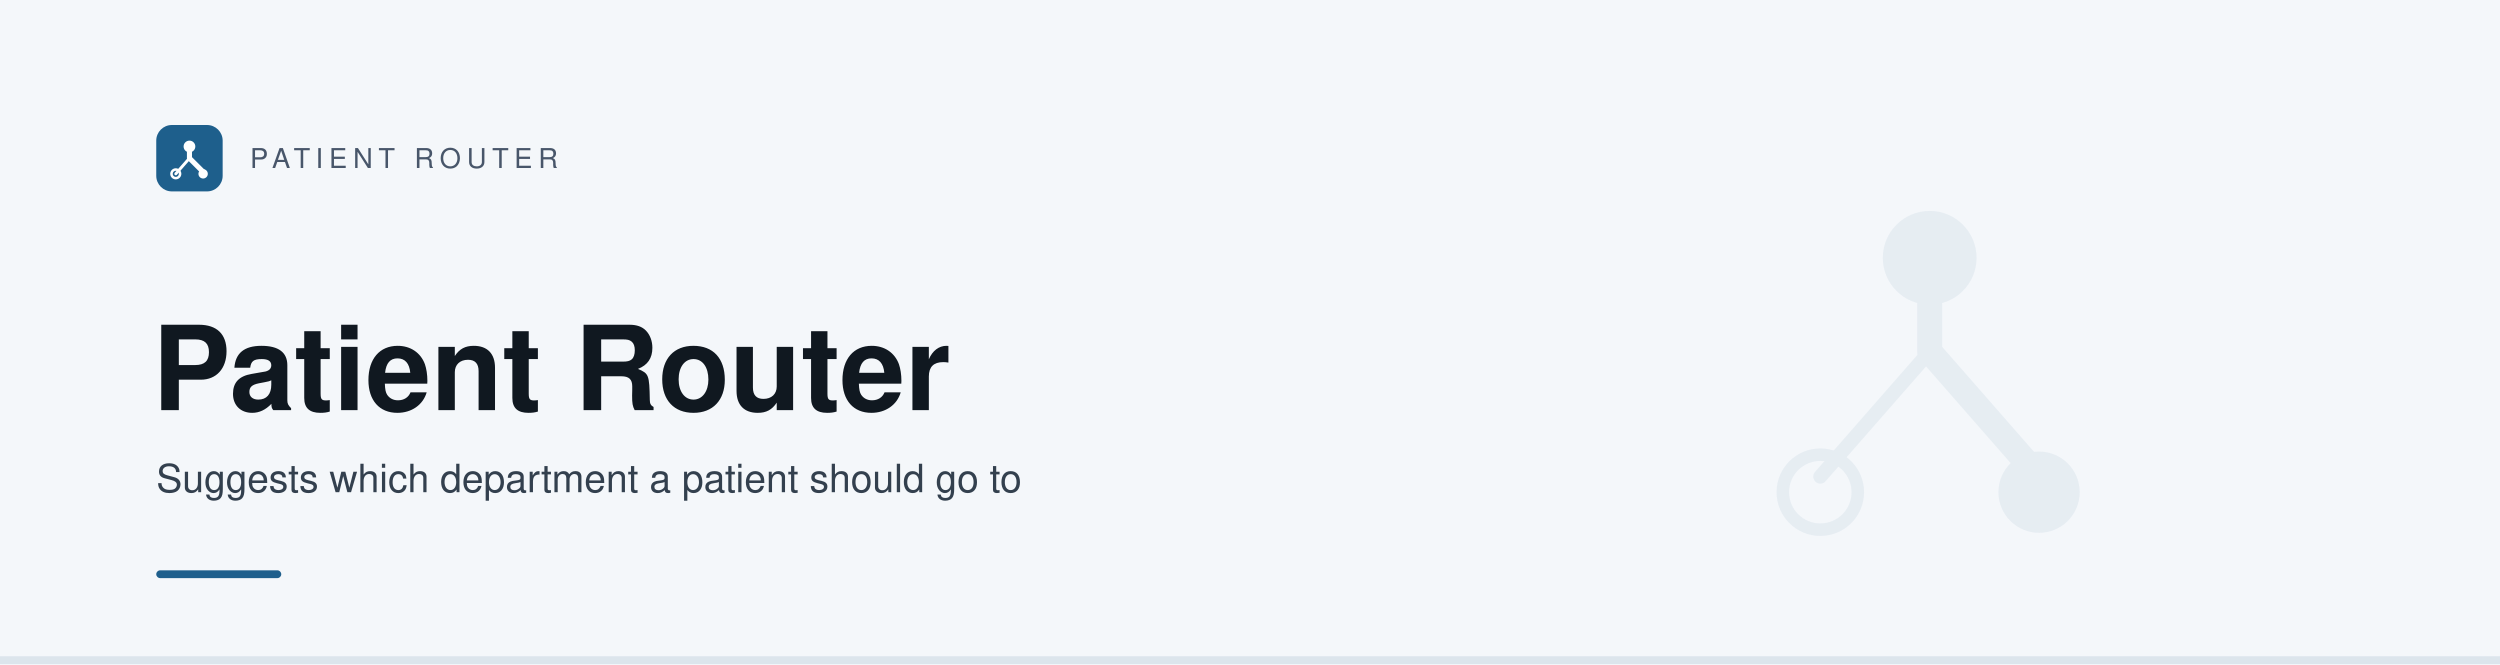
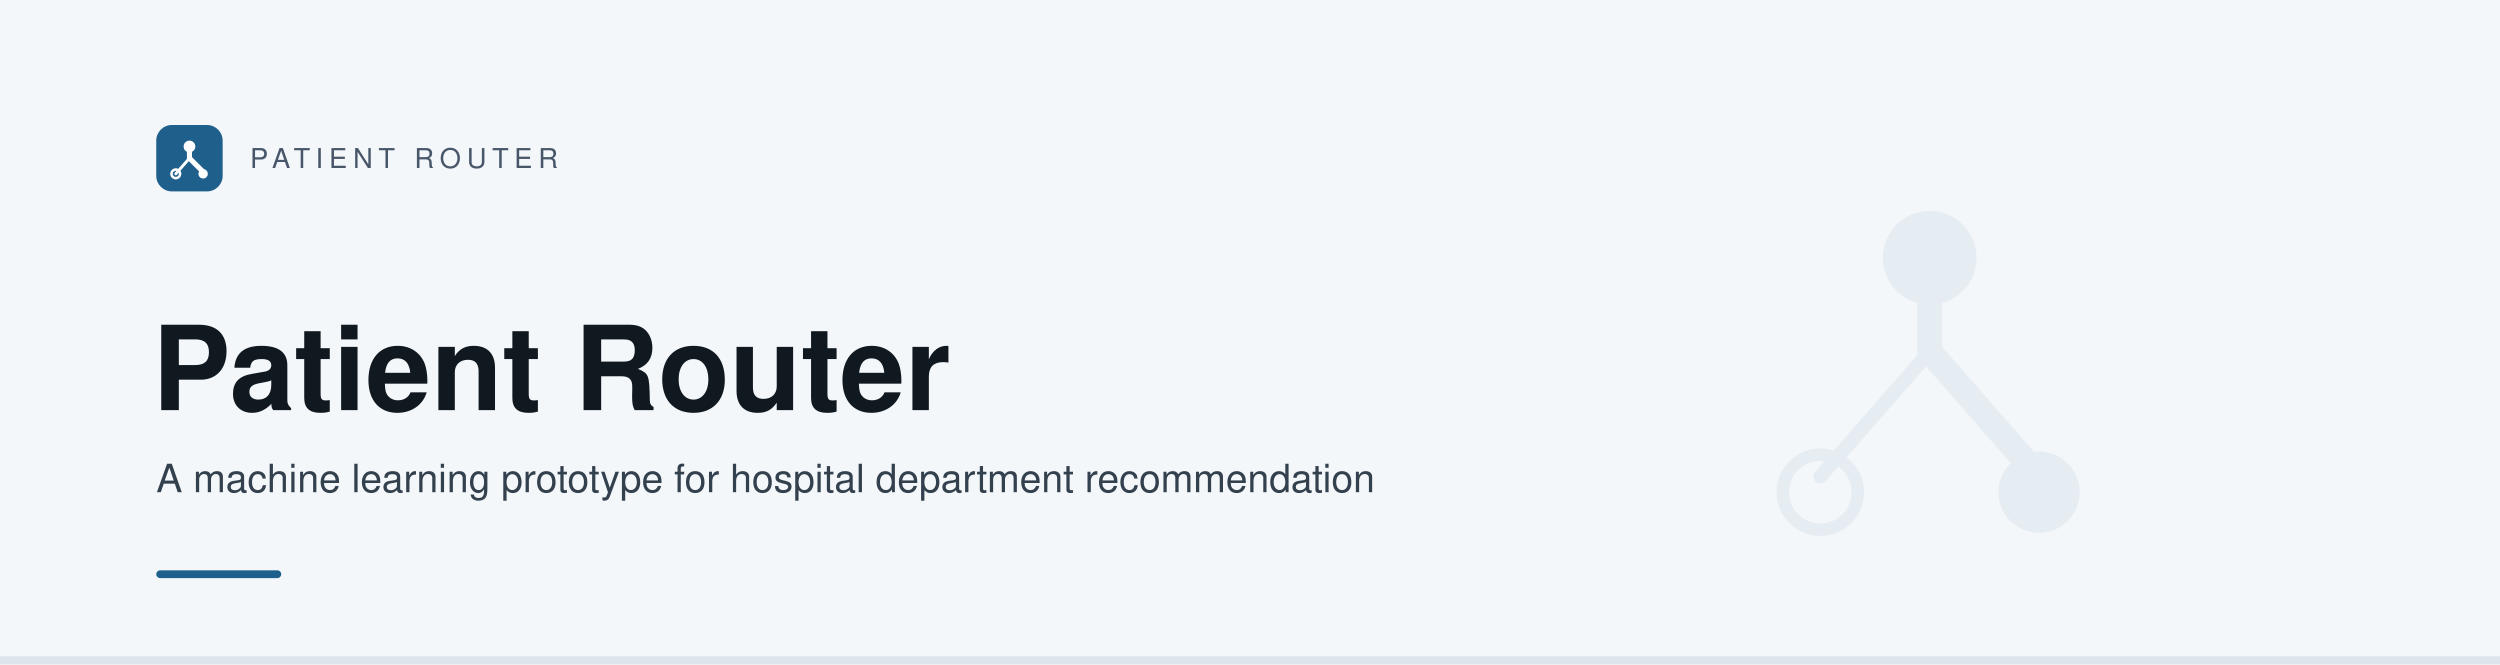
<svg xmlns="http://www.w3.org/2000/svg" viewBox="0 0 1280 340">
-   <rect width="1280" height="640" fill="#F4F7FA" />
+   <rect width="1280" height="340" fill="#F4F7FA" />
  <g transform="translate(860,60) scale(8)" opacity="0.07">
    <circle cx="16" cy="9" r="3" fill="#1E5F8C" />
    <path d="M16 12 L16 15 L23 23" stroke="#1E5F8C" stroke-width="1.6" stroke-linecap="round" stroke-linejoin="round" fill="none" />
    <circle cx="23" cy="24" r="2.6" fill="#1E5F8C" />
    <path d="M16 15 L9 23" stroke="#1E5F8C" stroke-width="0.9" stroke-linecap="round" fill="none" />
    <circle cx="9" cy="24" r="2.4" stroke="#1E5F8C" stroke-width="0.8" fill="none" />
  </g>
  <g transform="translate(80,64)">
    <rect width="34" height="34" rx="8" fill="#1E5F8C" />
    <circle cx="17" cy="11" r="3" fill="#ffffff" />
    <path d="M17 14 L17 17 L24 24" stroke="#ffffff" stroke-width="2.6" stroke-linecap="round" stroke-linejoin="round" fill="none" />
    <circle cx="24" cy="25" r="2.4" fill="#ffffff" />
    <path d="M17 17 L10 25" stroke="#ffffff" stroke-width="1.5" stroke-linecap="round" fill="none" />
    <circle cx="10" cy="25" r="2.2" stroke="#ffffff" stroke-width="1.3" fill="none" />
  </g>
-   <text x="128" y="86" font-size="14" letter-spacing="3" fill="#48566A" font-family="Helvetica, Arial, sans-serif">PATIENT ROUTER</text>
-   <text x="78" y="210" font-size="60" font-weight="700" fill="#101820" font-family="Helvetica, Arial, sans-serif">Patient Router</text>
-   <text x="80" y="252" font-size="20" fill="#33404E" font-family="Helvetica, Arial, sans-serif">Suggests which department a patient should go to</text>
+   <text x="128" y="86" font-size="14" letter-spacing="3" fill="#48566A" font-family="Helvetica, Arial, sans-serif">
+     PATIENT ROUTER
+   </text>
+   <text x="78" y="210" font-size="60" font-weight="700" fill="#101820" font-family="Helvetica, Arial, sans-serif">
+     Patient Router
+   </text>
+   <text x="80" y="252" font-size="20" fill="#33404E" font-family="Helvetica, Arial, sans-serif">
+     A machine learning prototype for hospital department recommendation
+   </text>
  <rect x="80" y="292" width="64" height="4" rx="2" fill="#1E5F8C" />
  <rect x="0" y="336" width="1280" height="4" fill="#DCE5EC" />
</svg>
